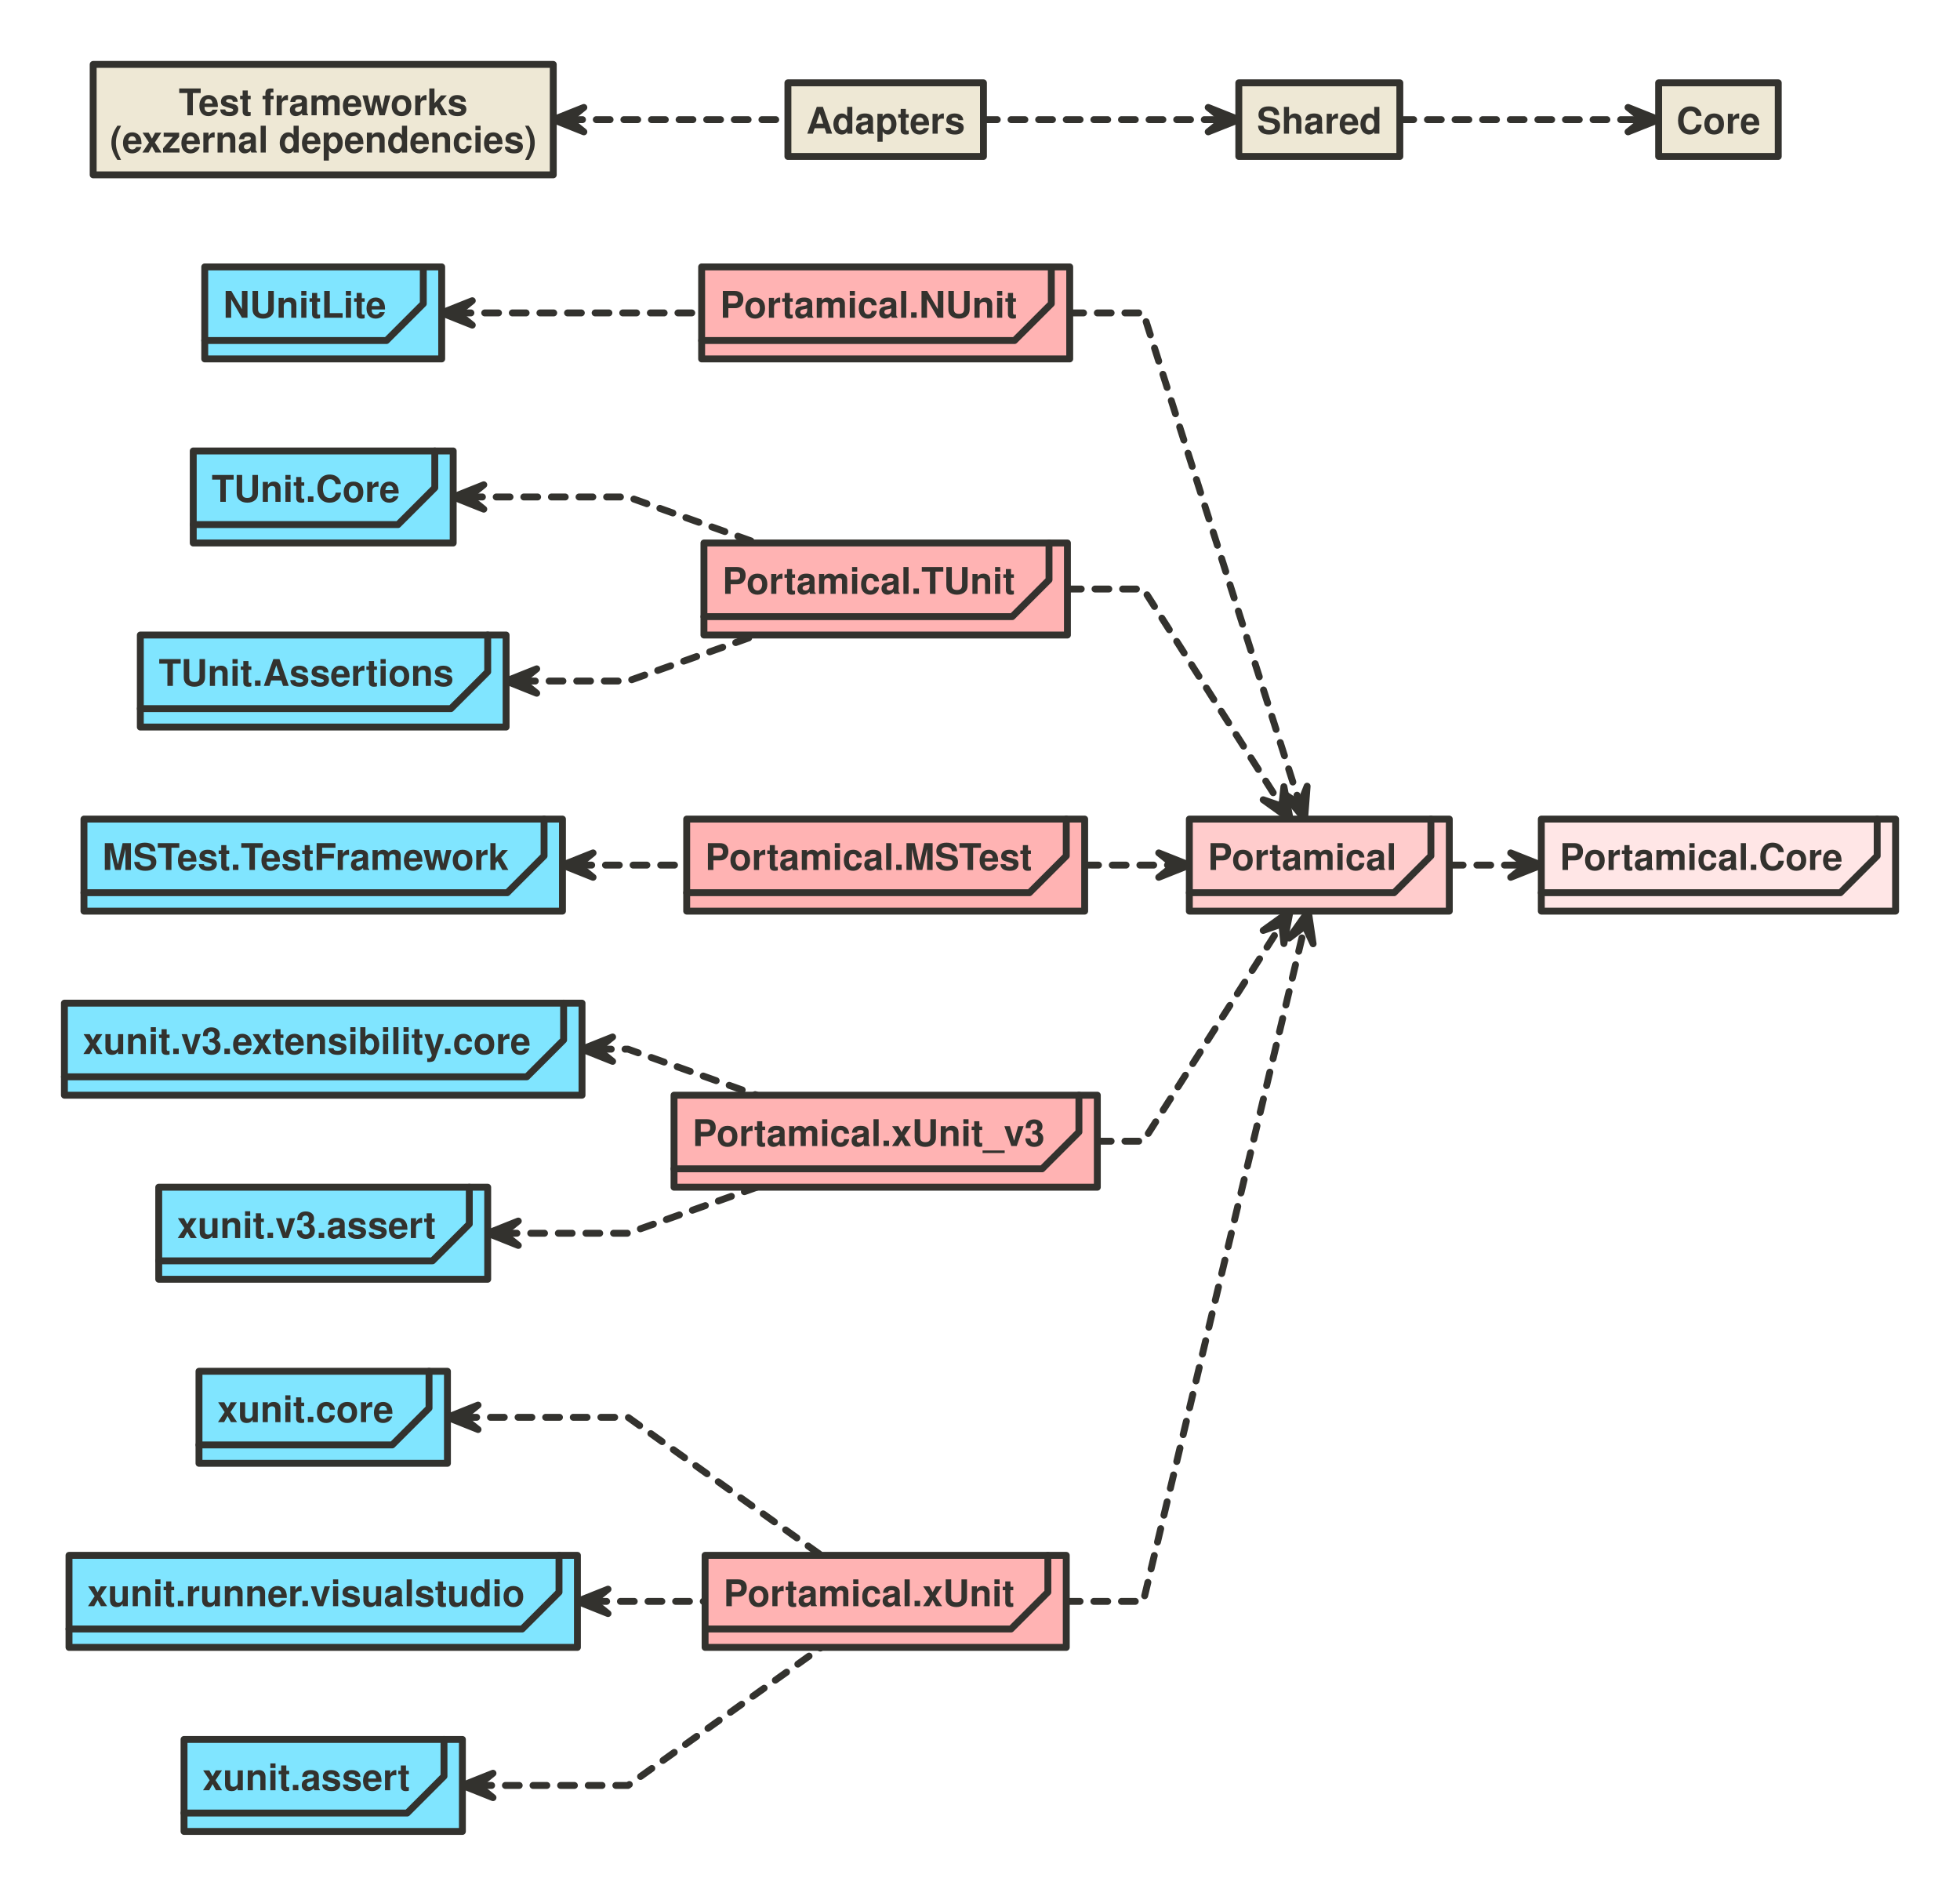
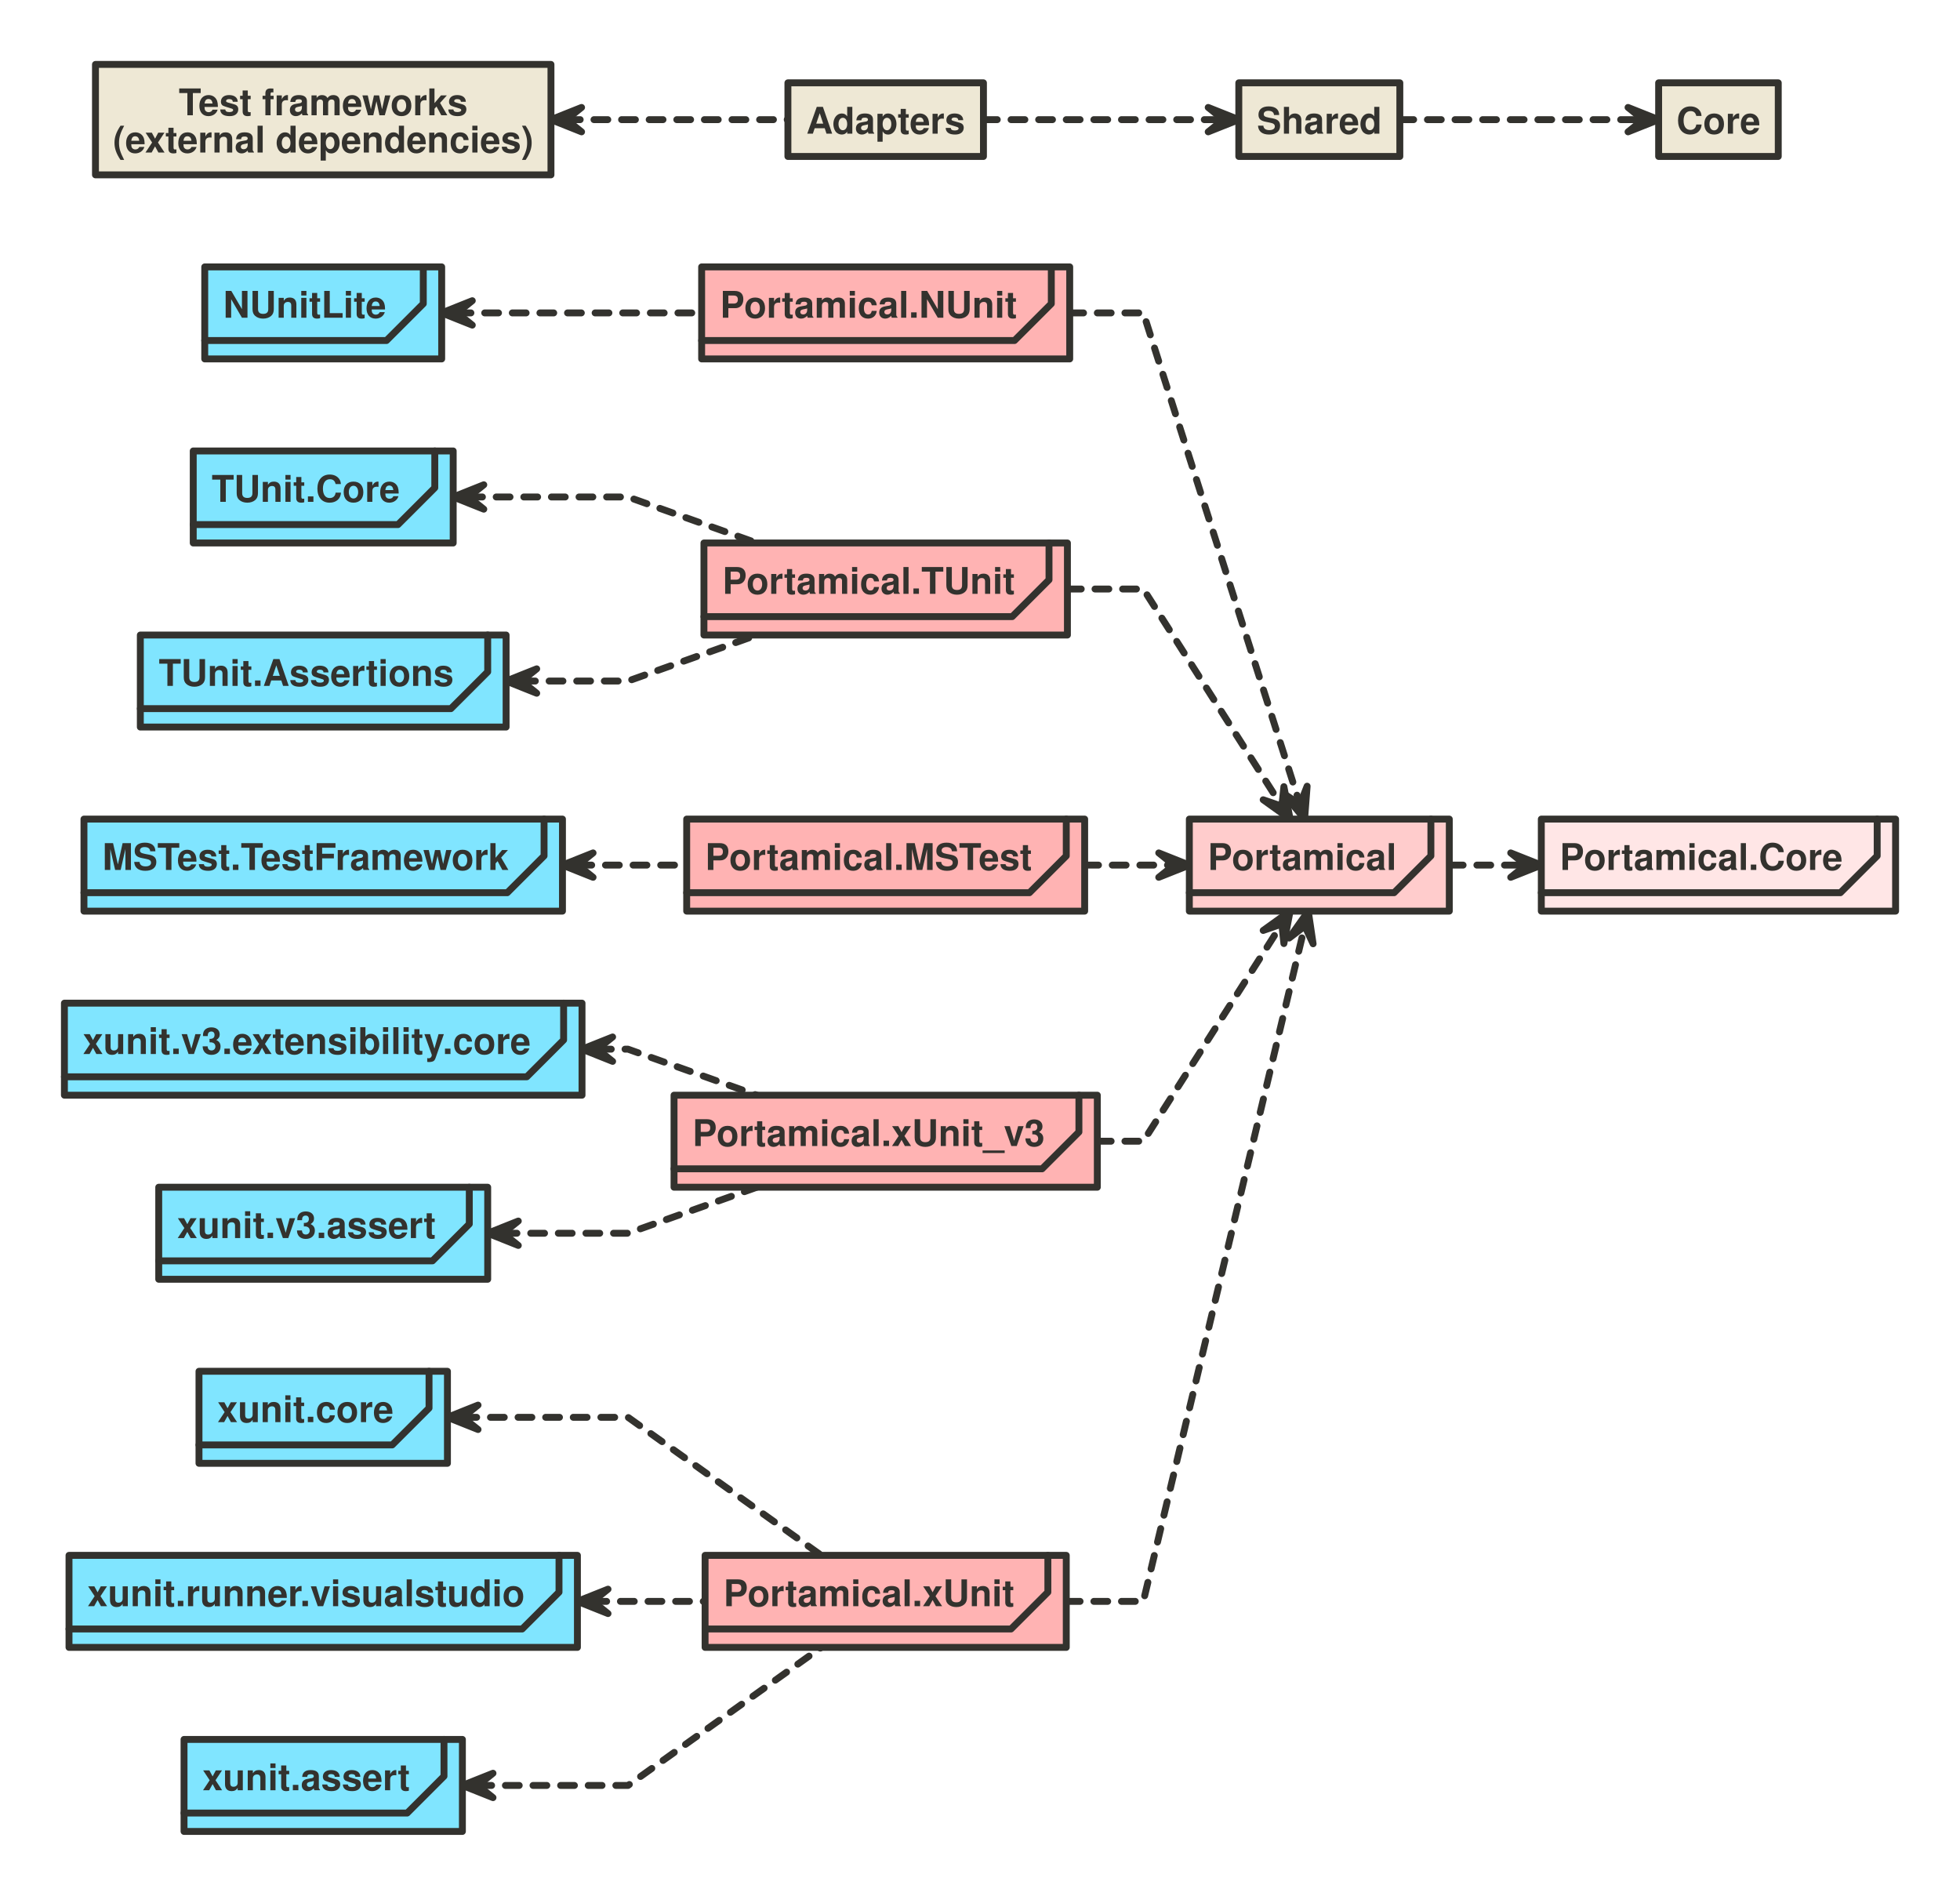
<svg xmlns="http://www.w3.org/2000/svg" version="1.1" baseProfile="full" width="852.0" height="824.0" viewBox="0 0 852 824">
  <g stroke-width="1.0" text-align="left" font="12pt Helvetica, Arial, sans-serif" font-size="12pt" font-family="Helvetica" font-weight="bold" font-style="normal">
    <g font-family="Helvetica" font-size="12pt" font-weight="bold" font-style="normal" stroke-width="3.0" stroke-linejoin="round" stroke-linecap="round" stroke="#33322E">
      <g stroke="transparent" fill="transparent">
        <rect x="0.0" y="0.0" height="824.0" width="852.0" stroke="none" />
      </g>
      <g transform="translate(8, 8)" fill="#33322E">
        <g transform="translate(20, 20)" fill="#33322E" font-family="Helvetica" font-size="12pt" font-weight="normal" font-style="normal">
          <g stroke-dasharray="6 6">
-             <path d="M219.2 24.0 L245 24 L314.5 24 L314.5 24.0 " fill="none" />
-           </g>
-           <path d="M225.8 18.7 L219.2 24.0 L225.8 29.3 L212.5 24.0 Z" />
+             <path d="M218.2 24.0 L245 24 L314.5 24 L314.5 24.0 " fill="none" />
+           </g>
+           <path d="M224.8 18.7 L218.2 24.0 L224.8 29.3 L211.5 24.0 Z" />
          <g stroke-dasharray="6 6">
            <path d="M399.5 24.0 L469 24 L503.833 24 L503.8 24.0 " fill="none" />
          </g>
          <path d="M497.2 29.3 L503.8 24.0 L497.2 18.7 L510.5 24.0 Z" />
          <g stroke-dasharray="6 6">
            <path d="M580.5 24.0 L622 24 L686.333 24 L686.3 24.0 " fill="none" />
          </g>
          <path d="M679.7 29.3 L686.3 24.0 L679.7 18.7 L693.0 24.0 Z" />
          <g stroke-dasharray="6 6">
            <path d="M223.2 348.0 L245 348 L270.5 348 L270.5 348.0 " fill="none" />
          </g>
          <path d="M229.8 342.7 L223.2 348.0 L229.8 353.3 L216.5 348.0 Z" />
          <g stroke-dasharray="6 6">
            <path d="M170.7 108.0 L245 108 L277 108 L277.0 108.0 " fill="none" />
          </g>
          <path d="M177.3 102.7 L170.7 108.0 L177.3 113.3 L164.0 108.0 Z" />
          <g stroke-dasharray="6 6">
            <path d="M175.7 188.0 L245 188 L301 208 L301.0 208.0 " fill="none" />
          </g>
          <path d="M182.3 182.7 L175.7 188.0 L182.3 193.3 L169.0 188.0 Z" />
          <g stroke-dasharray="6 6">
            <path d="M198.7 268.0 L245 268 L301 248 L301.0 248.0 " fill="none" />
          </g>
          <path d="M205.3 262.7 L198.7 268.0 L205.3 273.3 L192.0 268.0 Z" />
          <g stroke-dasharray="6 6">
            <path d="M173.2 588.0 L245 588 L329 648 L329.0 648.0 " fill="none" />
          </g>
          <path d="M179.8 582.7 L173.2 588.0 L179.8 593.3 L166.5 588.0 Z" />
          <g stroke-dasharray="6 6">
            <path d="M229.7 668.0 L245 668 L278.5 668 L278.5 668.0 " fill="none" />
          </g>
          <path d="M236.3 662.7 L229.7 668.0 L236.3 673.3 L223.0 668.0 Z" />
          <g stroke-dasharray="6 6">
            <path d="M179.7 748.0 L245 748 L329 688 L329.0 688.0 " fill="none" />
          </g>
          <path d="M186.3 742.7 L179.7 748.0 L186.3 753.3 L173.0 748.0 Z" />
          <g stroke-dasharray="6 6">
            <path d="M231.7 428.0 L245 428 L301 448 L301.0 448.0 " fill="none" />
          </g>
          <path d="M238.3 422.7 L231.7 428.0 L238.3 433.3 L225.0 428.0 Z" />
          <g stroke-dasharray="6 6">
            <path d="M190.7 508.0 L245 508 L301 488 L301.0 488.0 " fill="none" />
          </g>
          <path d="M197.3 502.7 L190.7 508.0 L197.3 513.3 L184.0 508.0 Z" />
          <g stroke-dasharray="6 6">
            <path d="M437.0 108.0 L469 108 L537.1 321.648 L537.1 321.6 " fill="none" />
          </g>
          <path d="M530.0 316.9 L537.1 321.6 L540.2 313.7 L539.1 328.0 Z" />
          <g stroke-dasharray="6 6">
            <path d="M436.0 228.0 L469 228 L529.166 322.378 L529.2 322.4 " fill="none" />
          </g>
          <path d="M521.1 319.6 L529.2 322.4 L530.1 313.9 L532.8 328.0 Z" />
          <g stroke-dasharray="6 6">
            <path d="M443.5 348.0 L469 348 L482.333 348 L482.3 348.0 " fill="none" />
          </g>
          <path d="M475.7 353.3 L482.3 348.0 L475.7 342.7 L489.0 348.0 Z" />
          <g stroke-dasharray="6 6">
            <path d="M449.0 468.0 L469 468 L529.166 373.622 L529.2 373.6 " fill="none" />
          </g>
          <path d="M530.1 382.1 L529.2 373.6 L521.1 376.4 L532.8 368.0 Z" />
          <g stroke-dasharray="6 6">
            <path d="M435.5 668.0 L469 668 L539.169 374.484 L539.2 374.5 " fill="none" />
          </g>
          <path d="M542.8 382.2 L539.2 374.5 L532.4 379.7 L540.7 368.0 Z" />
          <g stroke-dasharray="6 6">
            <path d="M602.0 348.0 L622 348 L635.333 348 L635.3 348.0 " fill="none" />
          </g>
          <path d="M628.7 353.3 L635.3 348.0 L628.7 342.7 L642.0 348.0 Z" />
          <g data-name="Test frameworks">
            <g fill="#eee8d5" stroke="#33322E" data-name="Test frameworks">
-               <rect x="12.5" y="0.0" height="48.0" width="200.0" data-name="Test frameworks" />
-             </g>
-             <g transform="translate(12.5, 0)" font-family="Helvetica" font-size="12pt" font-weight="bold" font-style="normal" data-name="Test frameworks" data-compartment="0">
+               <rect x="13.5" y="0.0" height="48.0" width="198.0" data-name="Test frameworks" />
+             </g>
+             <g transform="translate(13.5, 0)" font-family="Helvetica" font-size="12pt" font-weight="bold" font-style="normal" data-name="Test frameworks" data-compartment="0">
              <g transform="translate(8, 8)" fill="#33322E" text-align="center" data-name="Test frameworks" data-compartment="0">
-                 <text x="92.0" y="14.1" stroke="none" text-anchor="middle" data-name="Test frameworks" data-compartment="0">Test frameworks</text>
-                 <text x="92.0" y="30.3" stroke="none" text-anchor="middle" data-name="Test frameworks" data-compartment="0">(exzernal dependencies)</text>
+                 <text x="91.0" y="14.1" stroke="none" text-anchor="middle" data-name="Test frameworks" data-compartment="0">Test frameworks</text>
+                 <text x="91.0" y="30.3" stroke="none" text-anchor="middle" data-name="Test frameworks" data-compartment="0">(external dependencies)</text>
              </g>
            </g>
          </g>
          <g data-name="Adapters">
            <g fill="#eee8d5" stroke="#33322E" data-name="Adapters">
              <rect x="314.5" y="8.0" height="32.0" width="85.0" data-name="Adapters" />
            </g>
            <g transform="translate(314.5, 8)" font-family="Helvetica" font-size="12pt" font-weight="bold" font-style="normal" data-name="Adapters" data-compartment="0">
              <g transform="translate(8, 8)" fill="#33322E" text-align="center" data-name="Adapters" data-compartment="0">
                <text x="34.5" y="14.1" stroke="none" text-anchor="middle" data-name="Adapters" data-compartment="0">Adapters</text>
              </g>
            </g>
          </g>
          <g data-name="Shared">
            <g fill="#eee8d5" stroke="#33322E" data-name="Shared">
              <rect x="510.5" y="8.0" height="32.0" width="70.0" data-name="Shared" />
            </g>
            <g transform="translate(510.5, 8)" font-family="Helvetica" font-size="12pt" font-weight="bold" font-style="normal" data-name="Shared" data-compartment="0">
              <g transform="translate(8, 8)" fill="#33322E" text-align="center" data-name="Shared" data-compartment="0">
                <text x="27.0" y="14.1" stroke="none" text-anchor="middle" data-name="Shared" data-compartment="0">Shared</text>
              </g>
            </g>
          </g>
          <g data-name="Core">
            <g fill="#eee8d5" stroke="#33322E" data-name="Core">
              <rect x="693.0" y="8.0" height="32.0" width="52.0" data-name="Core" />
            </g>
            <g transform="translate(693, 8)" font-family="Helvetica" font-size="12pt" font-weight="bold" font-style="normal" data-name="Core" data-compartment="0">
              <g transform="translate(8, 8)" fill="#33322E" text-align="center" data-name="Core" data-compartment="0">
                <text x="18.0" y="14.1" stroke="none" text-anchor="middle" data-name="Core" data-compartment="0">Core</text>
              </g>
            </g>
          </g>
          <g data-name="MSTest.TestFramework">
            <g fill="#80e5ff" stroke="#33322E" data-name="MSTest.TestFramework">
              <rect x="8.5" y="328.0" height="40.0" width="208.0" data-name="MSTest.TestFramework" />
              <path d="M8.5 360.0 L192.5 360.0 L208.5 344.0 L208.5 328.0" fill="none" data-name="MSTest.TestFramework" />
            </g>
            <g transform="translate(8.5, 328)" font-family="Helvetica" font-size="12pt" font-weight="bold" font-style="normal" data-name="MSTest.TestFramework" data-compartment="0">
              <g transform="translate(8, 8)" fill="#33322E" text-align="left" data-name="MSTest.TestFramework" data-compartment="0">
                <text x="0.0" y="14.1" stroke="none" data-name="MSTest.TestFramework" data-compartment="0">MSTest.TestFramework</text>
              </g>
            </g>
            <g transform="translate(8.5, 360)" font-family="Helvetica" font-size="12pt" font-weight="normal" font-style="normal" data-name="MSTest.TestFramework" data-compartment="1">
              <g transform="translate(8, 8)" fill="#33322E" data-name="MSTest.TestFramework" data-compartment="1">
								
							</g>
            </g>
          </g>
          <g data-name="Portamical.MSTest">
            <g fill="#ffb3b3" stroke="#33322E" data-name="Portamical.MSTest">
              <rect x="270.5" y="328.0" height="40.0" width="173.0" data-name="Portamical.MSTest" />
              <path d="M270.5 360.0 L419.5 360.0 L435.5 344.0 L435.5 328.0" fill="none" data-name="Portamical.MSTest" />
            </g>
            <g transform="translate(270.5, 328)" font-family="Helvetica" font-size="12pt" font-weight="bold" font-style="normal" data-name="Portamical.MSTest" data-compartment="0">
              <g transform="translate(8, 8)" fill="#33322E" text-align="left" data-name="Portamical.MSTest" data-compartment="0">
                <text x="0.0" y="14.1" stroke="none" data-name="Portamical.MSTest" data-compartment="0">Portamical.MSTest</text>
              </g>
            </g>
            <g transform="translate(270.5, 360)" font-family="Helvetica" font-size="12pt" font-weight="normal" font-style="normal" data-name="Portamical.MSTest" data-compartment="1">
              <g transform="translate(8, 8)" fill="#33322E" data-name="Portamical.MSTest" data-compartment="1">
								
							</g>
            </g>
          </g>
          <g data-name="NUnitLite">
            <g fill="#80e5ff" stroke="#33322E" data-name="NUnitLite">
              <rect x="61.0" y="88.0" height="40.0" width="103.0" data-name="NUnitLite" />
              <path d="M61.0 120.0 L140.0 120.0 L156.0 104.0 L156.0 88.0" fill="none" data-name="NUnitLite" />
            </g>
            <g transform="translate(61, 88)" font-family="Helvetica" font-size="12pt" font-weight="bold" font-style="normal" data-name="NUnitLite" data-compartment="0">
              <g transform="translate(8, 8)" fill="#33322E" text-align="left" data-name="NUnitLite" data-compartment="0">
                <text x="0.0" y="14.1" stroke="none" data-name="NUnitLite" data-compartment="0">NUnitLite</text>
              </g>
            </g>
            <g transform="translate(61, 120)" font-family="Helvetica" font-size="12pt" font-weight="normal" font-style="normal" data-name="NUnitLite" data-compartment="1">
              <g transform="translate(8, 8)" fill="#33322E" data-name="NUnitLite" data-compartment="1">
								
							</g>
            </g>
          </g>
          <g data-name="Portamical.NUnit">
            <g fill="#ffb3b3" stroke="#33322E" data-name="Portamical.NUnit">
              <rect x="277.0" y="88.0" height="40.0" width="160.0" data-name="Portamical.NUnit" />
              <path d="M277.0 120.0 L413.0 120.0 L429.0 104.0 L429.0 88.0" fill="none" data-name="Portamical.NUnit" />
            </g>
            <g transform="translate(277, 88)" font-family="Helvetica" font-size="12pt" font-weight="bold" font-style="normal" data-name="Portamical.NUnit" data-compartment="0">
              <g transform="translate(8, 8)" fill="#33322E" text-align="left" data-name="Portamical.NUnit" data-compartment="0">
                <text x="0.0" y="14.1" stroke="none" data-name="Portamical.NUnit" data-compartment="0">Portamical.NUnit</text>
              </g>
            </g>
            <g transform="translate(277, 120)" font-family="Helvetica" font-size="12pt" font-weight="normal" font-style="normal" data-name="Portamical.NUnit" data-compartment="1">
              <g transform="translate(8, 8)" fill="#33322E" data-name="Portamical.NUnit" data-compartment="1">
								
							</g>
            </g>
          </g>
          <g data-name="TUnit.Core">
            <g fill="#80e5ff" stroke="#33322E" data-name="TUnit.Core">
              <rect x="56.0" y="168.0" height="40.0" width="113.0" data-name="TUnit.Core" />
              <path d="M56.0 200.0 L145.0 200.0 L161.0 184.0 L161.0 168.0" fill="none" data-name="TUnit.Core" />
            </g>
            <g transform="translate(56, 168)" font-family="Helvetica" font-size="12pt" font-weight="bold" font-style="normal" data-name="TUnit.Core" data-compartment="0">
              <g transform="translate(8, 8)" fill="#33322E" text-align="left" data-name="TUnit.Core" data-compartment="0">
                <text x="0.0" y="14.1" stroke="none" data-name="TUnit.Core" data-compartment="0">TUnit.Core</text>
              </g>
            </g>
            <g transform="translate(56, 200)" font-family="Helvetica" font-size="12pt" font-weight="normal" font-style="normal" data-name="TUnit.Core" data-compartment="1">
              <g transform="translate(8, 8)" fill="#33322E" data-name="TUnit.Core" data-compartment="1">
								
							</g>
            </g>
          </g>
          <g data-name="Portamical.TUnit">
            <g fill="#ffb3b3" stroke="#33322E" data-name="Portamical.TUnit">
              <rect x="278.0" y="208.0" height="40.0" width="158.0" data-name="Portamical.TUnit" />
              <path d="M278.0 240.0 L412.0 240.0 L428.0 224.0 L428.0 208.0" fill="none" data-name="Portamical.TUnit" />
            </g>
            <g transform="translate(278, 208)" font-family="Helvetica" font-size="12pt" font-weight="bold" font-style="normal" data-name="Portamical.TUnit" data-compartment="0">
              <g transform="translate(8, 8)" fill="#33322E" text-align="left" data-name="Portamical.TUnit" data-compartment="0">
                <text x="0.0" y="14.1" stroke="none" data-name="Portamical.TUnit" data-compartment="0">Portamical.TUnit</text>
              </g>
            </g>
            <g transform="translate(278, 240)" font-family="Helvetica" font-size="12pt" font-weight="normal" font-style="normal" data-name="Portamical.TUnit" data-compartment="1">
              <g transform="translate(8, 8)" fill="#33322E" data-name="Portamical.TUnit" data-compartment="1">
								
							</g>
            </g>
          </g>
          <g data-name="TUnit.Assertions">
            <g fill="#80e5ff" stroke="#33322E" data-name="TUnit.Assertions">
              <rect x="33.0" y="248.0" height="40.0" width="159.0" data-name="TUnit.Assertions" />
              <path d="M33.0 280.0 L168.0 280.0 L184.0 264.0 L184.0 248.0" fill="none" data-name="TUnit.Assertions" />
            </g>
            <g transform="translate(33, 248)" font-family="Helvetica" font-size="12pt" font-weight="bold" font-style="normal" data-name="TUnit.Assertions" data-compartment="0">
              <g transform="translate(8, 8)" fill="#33322E" text-align="left" data-name="TUnit.Assertions" data-compartment="0">
                <text x="0.0" y="14.1" stroke="none" data-name="TUnit.Assertions" data-compartment="0">TUnit.Assertions</text>
              </g>
            </g>
            <g transform="translate(33, 280)" font-family="Helvetica" font-size="12pt" font-weight="normal" font-style="normal" data-name="TUnit.Assertions" data-compartment="1">
              <g transform="translate(8, 8)" fill="#33322E" data-name="TUnit.Assertions" data-compartment="1">
								
							</g>
            </g>
          </g>
          <g data-name="xunit.core">
            <g fill="#80e5ff" stroke="#33322E" data-name="xunit.core">
              <rect x="58.5" y="568.0" height="40.0" width="108.0" data-name="xunit.core" />
              <path d="M58.5 600.0 L142.5 600.0 L158.5 584.0 L158.5 568.0" fill="none" data-name="xunit.core" />
            </g>
            <g transform="translate(58.5, 568)" font-family="Helvetica" font-size="12pt" font-weight="bold" font-style="normal" data-name="xunit.core" data-compartment="0">
              <g transform="translate(8, 8)" fill="#33322E" text-align="left" data-name="xunit.core" data-compartment="0">
                <text x="0.0" y="14.1" stroke="none" data-name="xunit.core" data-compartment="0">xunit.core</text>
              </g>
            </g>
            <g transform="translate(58.5, 600)" font-family="Helvetica" font-size="12pt" font-weight="normal" font-style="normal" data-name="xunit.core" data-compartment="1">
              <g transform="translate(8, 8)" fill="#33322E" data-name="xunit.core" data-compartment="1">
								
							</g>
            </g>
          </g>
          <g data-name="Portamical.xUnit">
            <g fill="#ffb3b3" stroke="#33322E" data-name="Portamical.xUnit">
              <rect x="278.5" y="648.0" height="40.0" width="157.0" data-name="Portamical.xUnit" />
              <path d="M278.5 680.0 L411.5 680.0 L427.5 664.0 L427.5 648.0" fill="none" data-name="Portamical.xUnit" />
            </g>
            <g transform="translate(278.5, 648)" font-family="Helvetica" font-size="12pt" font-weight="bold" font-style="normal" data-name="Portamical.xUnit" data-compartment="0">
              <g transform="translate(8, 8)" fill="#33322E" text-align="left" data-name="Portamical.xUnit" data-compartment="0">
                <text x="0.0" y="14.1" stroke="none" data-name="Portamical.xUnit" data-compartment="0">Portamical.xUnit</text>
              </g>
            </g>
            <g transform="translate(278.5, 680)" font-family="Helvetica" font-size="12pt" font-weight="normal" font-style="normal" data-name="Portamical.xUnit" data-compartment="1">
              <g transform="translate(8, 8)" fill="#33322E" data-name="Portamical.xUnit" data-compartment="1">
								
							</g>
            </g>
          </g>
          <g data-name="xunit.runner.visualstudio">
            <g fill="#80e5ff" stroke="#33322E" data-name="xunit.runner.visualstudio">
              <rect x="2.0" y="648.0" height="40.0" width="221.0" data-name="xunit.runner.visualstudio" />
              <path d="M2.0 680.0 L199.0 680.0 L215.0 664.0 L215.0 648.0" fill="none" data-name="xunit.runner.visualstudio" />
            </g>
            <g transform="translate(2, 648)" font-family="Helvetica" font-size="12pt" font-weight="bold" font-style="normal" data-name="xunit.runner.visualstudio" data-compartment="0">
              <g transform="translate(8, 8)" fill="#33322E" text-align="left" data-name="xunit.runner.visualstudio" data-compartment="0">
                <text x="0.0" y="14.1" stroke="none" data-name="xunit.runner.visualstudio" data-compartment="0">xunit.runner.visualstudio</text>
              </g>
            </g>
            <g transform="translate(2, 680)" font-family="Helvetica" font-size="12pt" font-weight="normal" font-style="normal" data-name="xunit.runner.visualstudio" data-compartment="1">
              <g transform="translate(8, 8)" fill="#33322E" data-name="xunit.runner.visualstudio" data-compartment="1">
								
							</g>
            </g>
          </g>
          <g data-name="xunit.assert">
            <g fill="#80e5ff" stroke="#33322E" data-name="xunit.assert">
              <rect x="52.0" y="728.0" height="40.0" width="121.0" data-name="xunit.assert" />
              <path d="M52.0 760.0 L149.0 760.0 L165.0 744.0 L165.0 728.0" fill="none" data-name="xunit.assert" />
            </g>
            <g transform="translate(52, 728)" font-family="Helvetica" font-size="12pt" font-weight="bold" font-style="normal" data-name="xunit.assert" data-compartment="0">
              <g transform="translate(8, 8)" fill="#33322E" text-align="left" data-name="xunit.assert" data-compartment="0">
                <text x="0.0" y="14.1" stroke="none" data-name="xunit.assert" data-compartment="0">xunit.assert</text>
              </g>
            </g>
            <g transform="translate(52, 760)" font-family="Helvetica" font-size="12pt" font-weight="normal" font-style="normal" data-name="xunit.assert" data-compartment="1">
              <g transform="translate(8, 8)" fill="#33322E" data-name="xunit.assert" data-compartment="1">
								
							</g>
            </g>
          </g>
          <g data-name="xunit.v3.extensibility.core">
            <g fill="#80e5ff" stroke="#33322E" data-name="xunit.v3.extensibility.core">
              <rect x="0.0" y="408.0" height="40.0" width="225.0" data-name="xunit.v3.extensibility.core" />
              <path d="M0.0 440.0 L201.0 440.0 L217.0 424.0 L217.0 408.0" fill="none" data-name="xunit.v3.extensibility.core" />
            </g>
            <g transform="translate(0, 408)" font-family="Helvetica" font-size="12pt" font-weight="bold" font-style="normal" data-name="xunit.v3.extensibility.core" data-compartment="0">
              <g transform="translate(8, 8)" fill="#33322E" text-align="left" data-name="xunit.v3.extensibility.core" data-compartment="0">
                <text x="0.0" y="14.1" stroke="none" data-name="xunit.v3.extensibility.core" data-compartment="0">xunit.v3.extensibility.core</text>
              </g>
            </g>
            <g transform="translate(0, 440)" font-family="Helvetica" font-size="12pt" font-weight="normal" font-style="normal" data-name="xunit.v3.extensibility.core" data-compartment="1">
              <g transform="translate(8, 8)" fill="#33322E" data-name="xunit.v3.extensibility.core" data-compartment="1">
								
							</g>
            </g>
          </g>
          <g data-name="Portamical.xUnit_v3">
            <g fill="#ffb3b3" stroke="#33322E" data-name="Portamical.xUnit_v3">
              <rect x="265.0" y="448.0" height="40.0" width="184.0" data-name="Portamical.xUnit_v3" />
              <path d="M265.0 480.0 L425.0 480.0 L441.0 464.0 L441.0 448.0" fill="none" data-name="Portamical.xUnit_v3" />
            </g>
            <g transform="translate(265, 448)" font-family="Helvetica" font-size="12pt" font-weight="bold" font-style="normal" data-name="Portamical.xUnit_v3" data-compartment="0">
              <g transform="translate(8, 8)" fill="#33322E" text-align="left" data-name="Portamical.xUnit_v3" data-compartment="0">
                <text x="0.0" y="14.1" stroke="none" data-name="Portamical.xUnit_v3" data-compartment="0">Portamical.xUnit_v3</text>
              </g>
            </g>
            <g transform="translate(265, 480)" font-family="Helvetica" font-size="12pt" font-weight="normal" font-style="normal" data-name="Portamical.xUnit_v3" data-compartment="1">
              <g transform="translate(8, 8)" fill="#33322E" data-name="Portamical.xUnit_v3" data-compartment="1">
								
							</g>
            </g>
          </g>
          <g data-name="xunit.v3.assert">
            <g fill="#80e5ff" stroke="#33322E" data-name="xunit.v3.assert">
              <rect x="41.0" y="488.0" height="40.0" width="143.0" data-name="xunit.v3.assert" />
              <path d="M41.0 520.0 L160.0 520.0 L176.0 504.0 L176.0 488.0" fill="none" data-name="xunit.v3.assert" />
            </g>
            <g transform="translate(41, 488)" font-family="Helvetica" font-size="12pt" font-weight="bold" font-style="normal" data-name="xunit.v3.assert" data-compartment="0">
              <g transform="translate(8, 8)" fill="#33322E" text-align="left" data-name="xunit.v3.assert" data-compartment="0">
                <text x="0.0" y="14.1" stroke="none" data-name="xunit.v3.assert" data-compartment="0">xunit.v3.assert</text>
              </g>
            </g>
            <g transform="translate(41, 520)" font-family="Helvetica" font-size="12pt" font-weight="normal" font-style="normal" data-name="xunit.v3.assert" data-compartment="1">
              <g transform="translate(8, 8)" fill="#33322E" data-name="xunit.v3.assert" data-compartment="1">
								
							</g>
            </g>
          </g>
          <g data-name="Portamical">
            <g fill="#ffcccc" stroke="#33322E" data-name="Portamical">
              <rect x="489.0" y="328.0" height="40.0" width="113.0" data-name="Portamical" />
              <path d="M489.0 360.0 L578.0 360.0 L594.0 344.0 L594.0 328.0" fill="none" data-name="Portamical" />
            </g>
            <g transform="translate(489, 328)" font-family="Helvetica" font-size="12pt" font-weight="bold" font-style="normal" data-name="Portamical" data-compartment="0">
              <g transform="translate(8, 8)" fill="#33322E" text-align="left" data-name="Portamical" data-compartment="0">
                <text x="0.0" y="14.1" stroke="none" data-name="Portamical" data-compartment="0">Portamical</text>
              </g>
            </g>
            <g transform="translate(489, 360)" font-family="Helvetica" font-size="12pt" font-weight="normal" font-style="normal" data-name="Portamical" data-compartment="1">
              <g transform="translate(8, 8)" fill="#33322E" data-name="Portamical" data-compartment="1">
								
							</g>
            </g>
          </g>
          <g data-name="Portamical.Core">
            <g fill="#ffe6e6" stroke="#33322E" data-name="Portamical.Core">
              <rect x="642.0" y="328.0" height="40.0" width="154.0" data-name="Portamical.Core" />
              <path d="M642.0 360.0 L772.0 360.0 L788.0 344.0 L788.0 328.0" fill="none" data-name="Portamical.Core" />
            </g>
            <g transform="translate(642, 328)" font-family="Helvetica" font-size="12pt" font-weight="bold" font-style="normal" data-name="Portamical.Core" data-compartment="0">
              <g transform="translate(8, 8)" fill="#33322E" text-align="left" data-name="Portamical.Core" data-compartment="0">
                <text x="0.0" y="14.1" stroke="none" data-name="Portamical.Core" data-compartment="0">Portamical.Core</text>
              </g>
            </g>
            <g transform="translate(642, 360)" font-family="Helvetica" font-size="12pt" font-weight="normal" font-style="normal" data-name="Portamical.Core" data-compartment="1">
              <g transform="translate(8, 8)" fill="#33322E" data-name="Portamical.Core" data-compartment="1">
								
							</g>
            </g>
          </g>
        </g>
      </g>
    </g>
  </g>
</svg>
